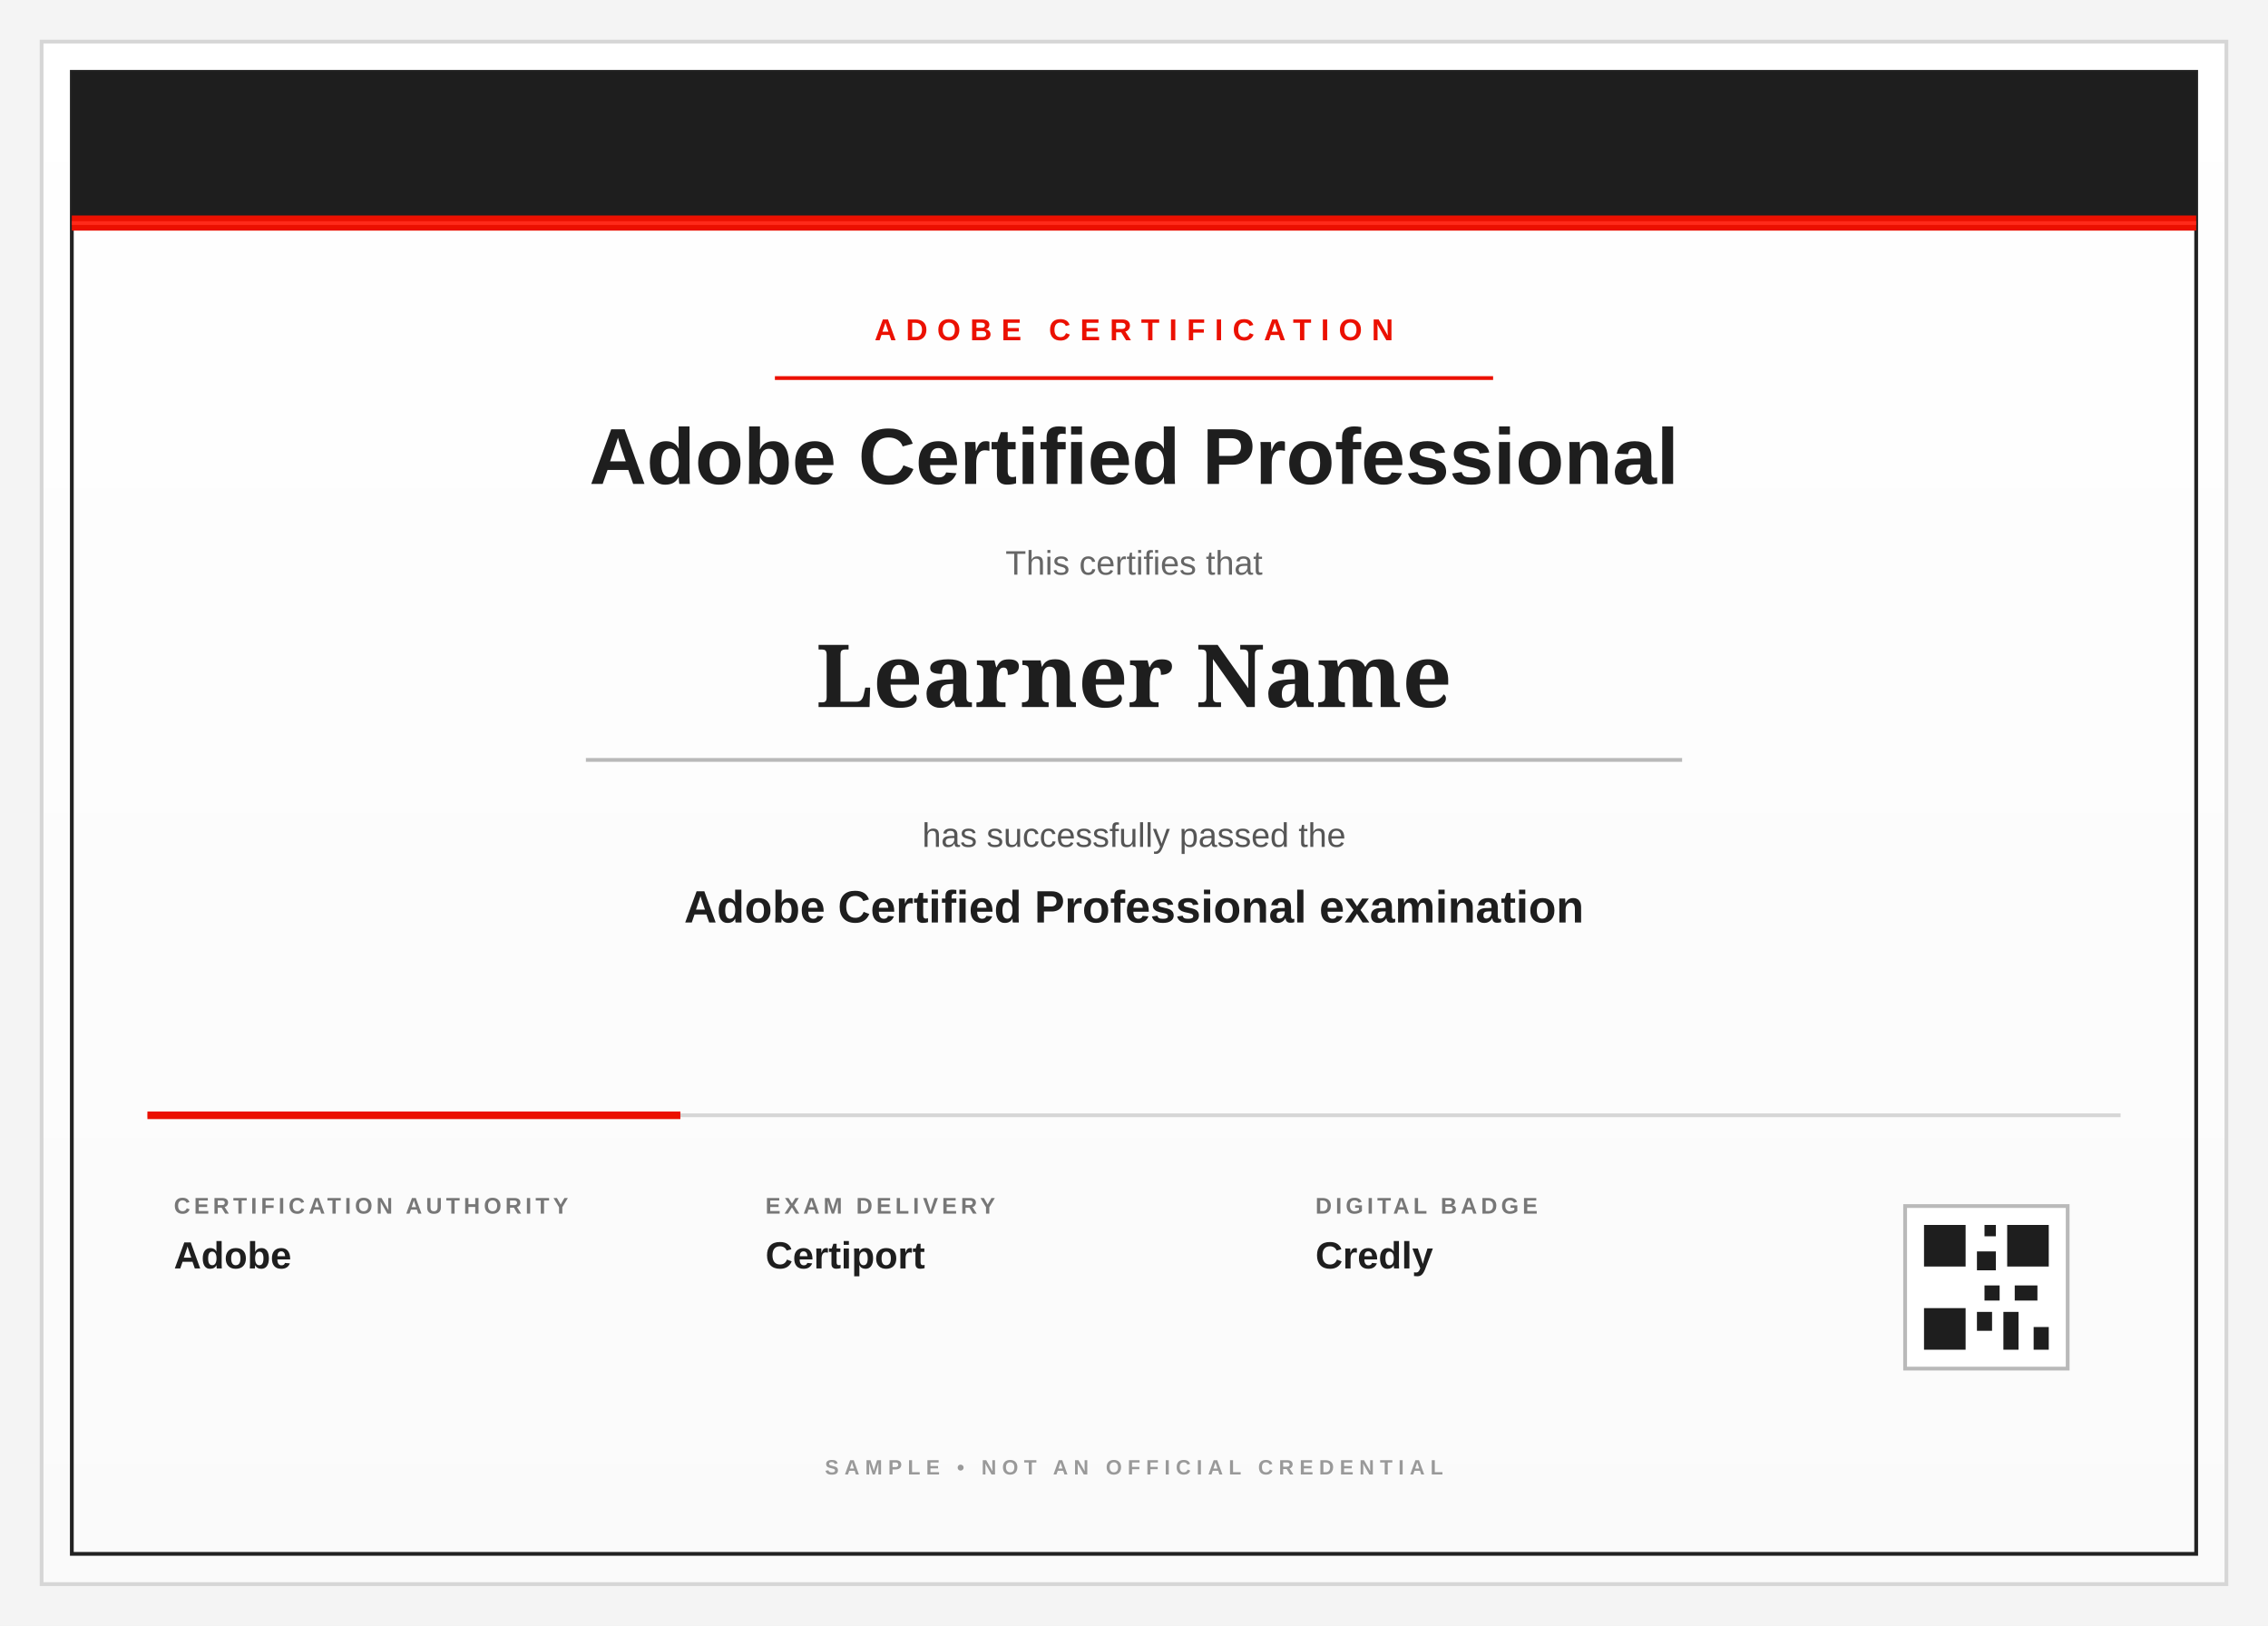
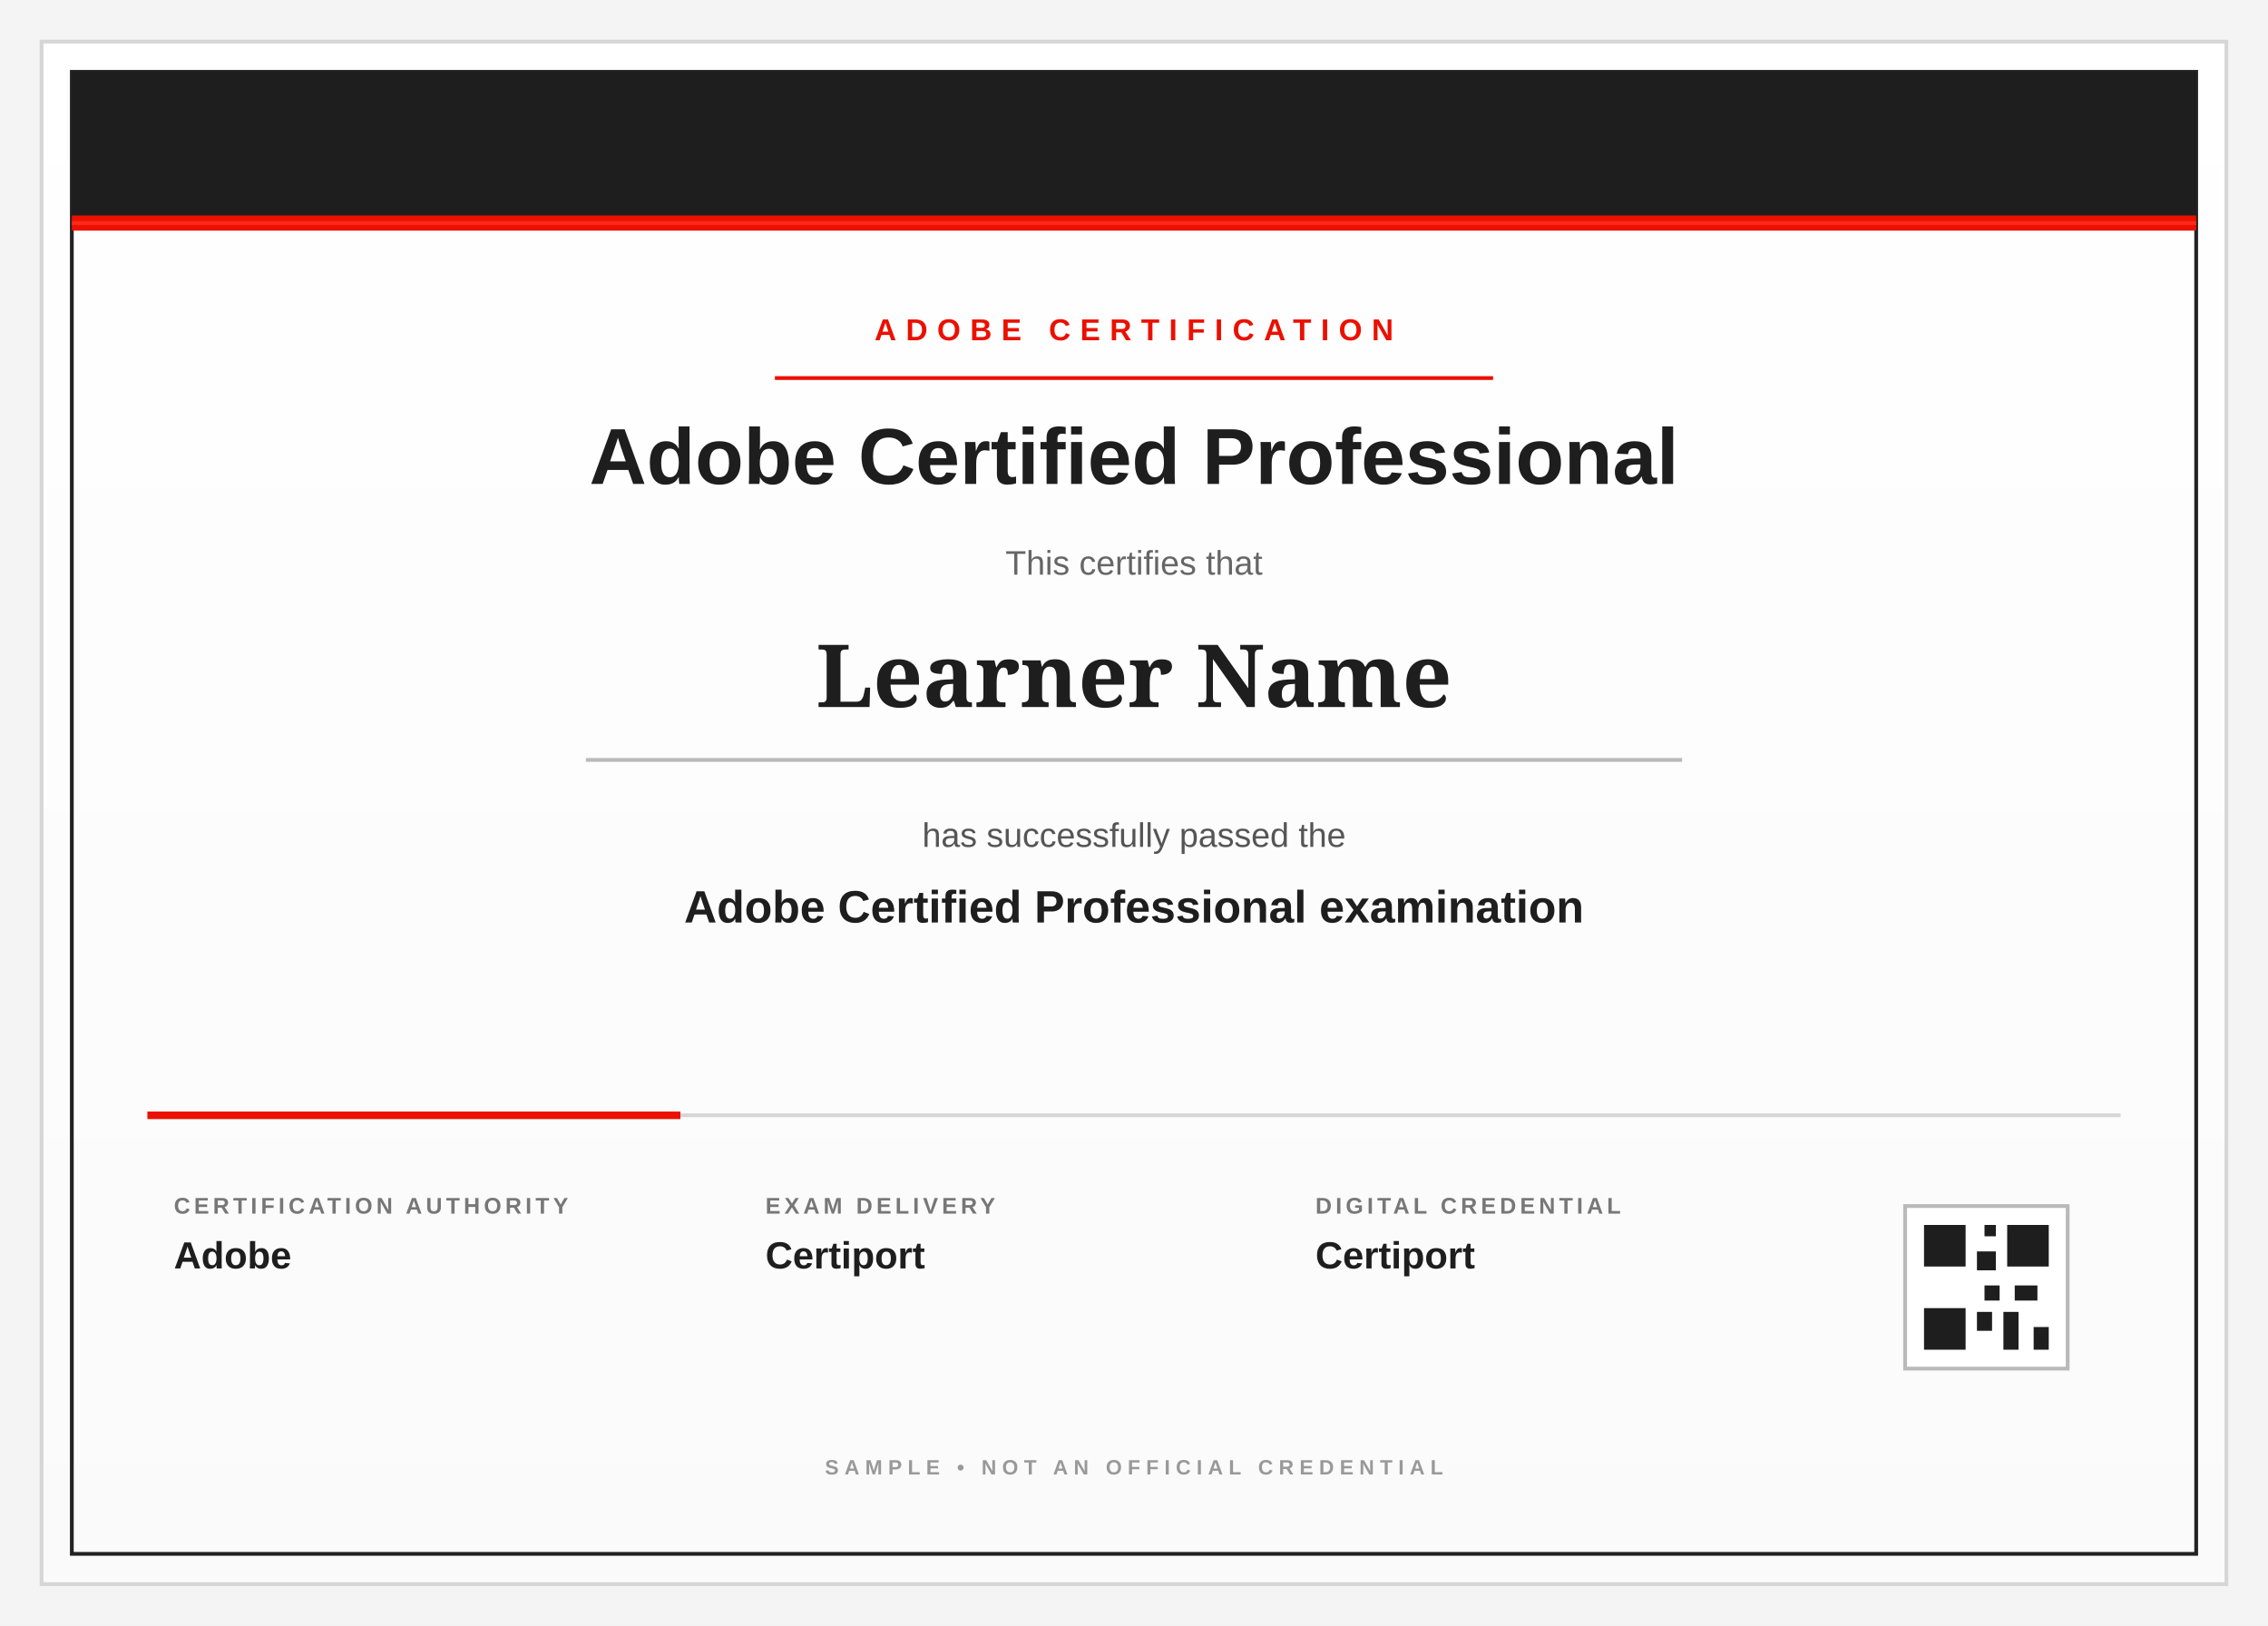
<svg xmlns="http://www.w3.org/2000/svg" width="1200" height="860" viewBox="0 0 1200 860" fill="none">
  <defs>
    <linearGradient id="paper" x1="600" y1="0" x2="600" y2="860" gradientUnits="userSpaceOnUse">
      <stop stop-color="#FFFFFF" />
      <stop offset="1" stop-color="#FAFAFA" />
    </linearGradient>
    <linearGradient id="red-rule" x1="170" y1="0" x2="1030" y2="0" gradientUnits="userSpaceOnUse">
      <stop stop-color="#EB1000" stop-opacity="0" />
      <stop offset="0.2" stop-color="#EB1000" />
      <stop offset="0.8" stop-color="#EB1000" />
      <stop offset="1" stop-color="#EB1000" stop-opacity="0" />
    </linearGradient>
  </defs>
  <rect width="1200" height="860" fill="#F4F4F4" />
  <rect x="22" y="22" width="1156" height="816" fill="url(#paper)" stroke="#D6D6D6" stroke-width="2" />
  <rect x="38" y="38" width="1124" height="784" stroke="#222222" stroke-width="2" />
  <path d="M38 38H1162V118H38V38Z" fill="#1E1E1E" />
  <path d="M38 118H1162" stroke="#EB1000" stroke-width="8" />
  <path d="M38 118H1162" stroke="#FF2A1A" stroke-width="2" />
  <text x="600" y="180" text-anchor="middle" fill="#EB1000" font-family="Arial, Helvetica, sans-serif" font-size="16" font-weight="700" letter-spacing="5">ADOBE CERTIFICATION</text>
  <path d="M410 200H790" stroke="url(#red-rule)" stroke-width="2" />
  <text x="600" y="256" text-anchor="middle" fill="#1E1E1E" font-family="Arial, Helvetica, sans-serif" font-size="42" font-weight="700">Adobe Certified Professional</text>
  <text x="600" y="304" text-anchor="middle" fill="#666666" font-family="Arial, Helvetica, sans-serif" font-size="18">This certifies that</text>
  <text x="600" y="374" text-anchor="middle" fill="#1E1E1E" font-family="Georgia, serif" font-size="46" font-weight="700">Learner Name</text>
  <path d="M310 402H890" stroke="#B9B9B9" stroke-width="2" />
  <text x="600" y="448" text-anchor="middle" fill="#555555" font-family="Arial, Helvetica, sans-serif" font-size="18">has successfully passed the</text>
  <text x="600" y="488" text-anchor="middle" fill="#1E1E1E" font-family="Arial, Helvetica, sans-serif" font-size="24" font-weight="700">Adobe Certified Professional examination</text>
  <path d="M78 590H1122" stroke="#D6D6D6" stroke-width="2" />
  <path d="M78 590H360" stroke="#EB1000" stroke-width="4" />
  <g transform="translate(92 642)">
    <text fill="#777777" font-family="Arial, Helvetica, sans-serif" font-size="12" font-weight="700" letter-spacing="2">CERTIFICATION AUTHORITY</text>
    <text y="29" fill="#1E1E1E" font-family="Arial, Helvetica, sans-serif" font-size="20" font-weight="700">Adobe</text>
  </g>
  <g transform="translate(405 642)">
    <text fill="#777777" font-family="Arial, Helvetica, sans-serif" font-size="12" font-weight="700" letter-spacing="2">EXAM DELIVERY</text>
    <text y="29" fill="#1E1E1E" font-family="Arial, Helvetica, sans-serif" font-size="20" font-weight="700">Certiport</text>
  </g>
  <g transform="translate(696 642)">
-     <text fill="#777777" font-family="Arial, Helvetica, sans-serif" font-size="12" font-weight="700" letter-spacing="2">DIGITAL BADGE</text>
-     <text y="29" fill="#1E1E1E" font-family="Arial, Helvetica, sans-serif" font-size="20" font-weight="700">Credly</text>
+     <text fill="#777777" font-family="Arial, Helvetica, sans-serif" font-size="12" font-weight="700" letter-spacing="2">DIGITAL CREDENTIAL</text>
+     <text y="29" fill="#1E1E1E" font-family="Arial, Helvetica, sans-serif" font-size="20" font-weight="700">Certiport</text>
  </g>
  <g transform="translate(1008 638)">
    <rect width="86" height="86" fill="#FFFFFF" stroke="#B9B9B9" stroke-width="2" />
    <path d="M10 10H32V32H10V10ZM54 10H76V32H54V10ZM10 54H32V76H10V54ZM42 10H48V16H42V10ZM38 24H48V34H38V24ZM58 42H70V50H58V42ZM38 56H46V66H38V56ZM52 56H60V76H52V56ZM68 64H76V76H68V64ZM42 42H50V50H42V42Z" fill="#1E1E1E" />
  </g>
  <text x="600" y="780" text-anchor="middle" fill="#999999" font-family="Arial, Helvetica, sans-serif" font-size="11" font-weight="700" letter-spacing="3">SAMPLE • NOT AN OFFICIAL CREDENTIAL</text>
</svg>
